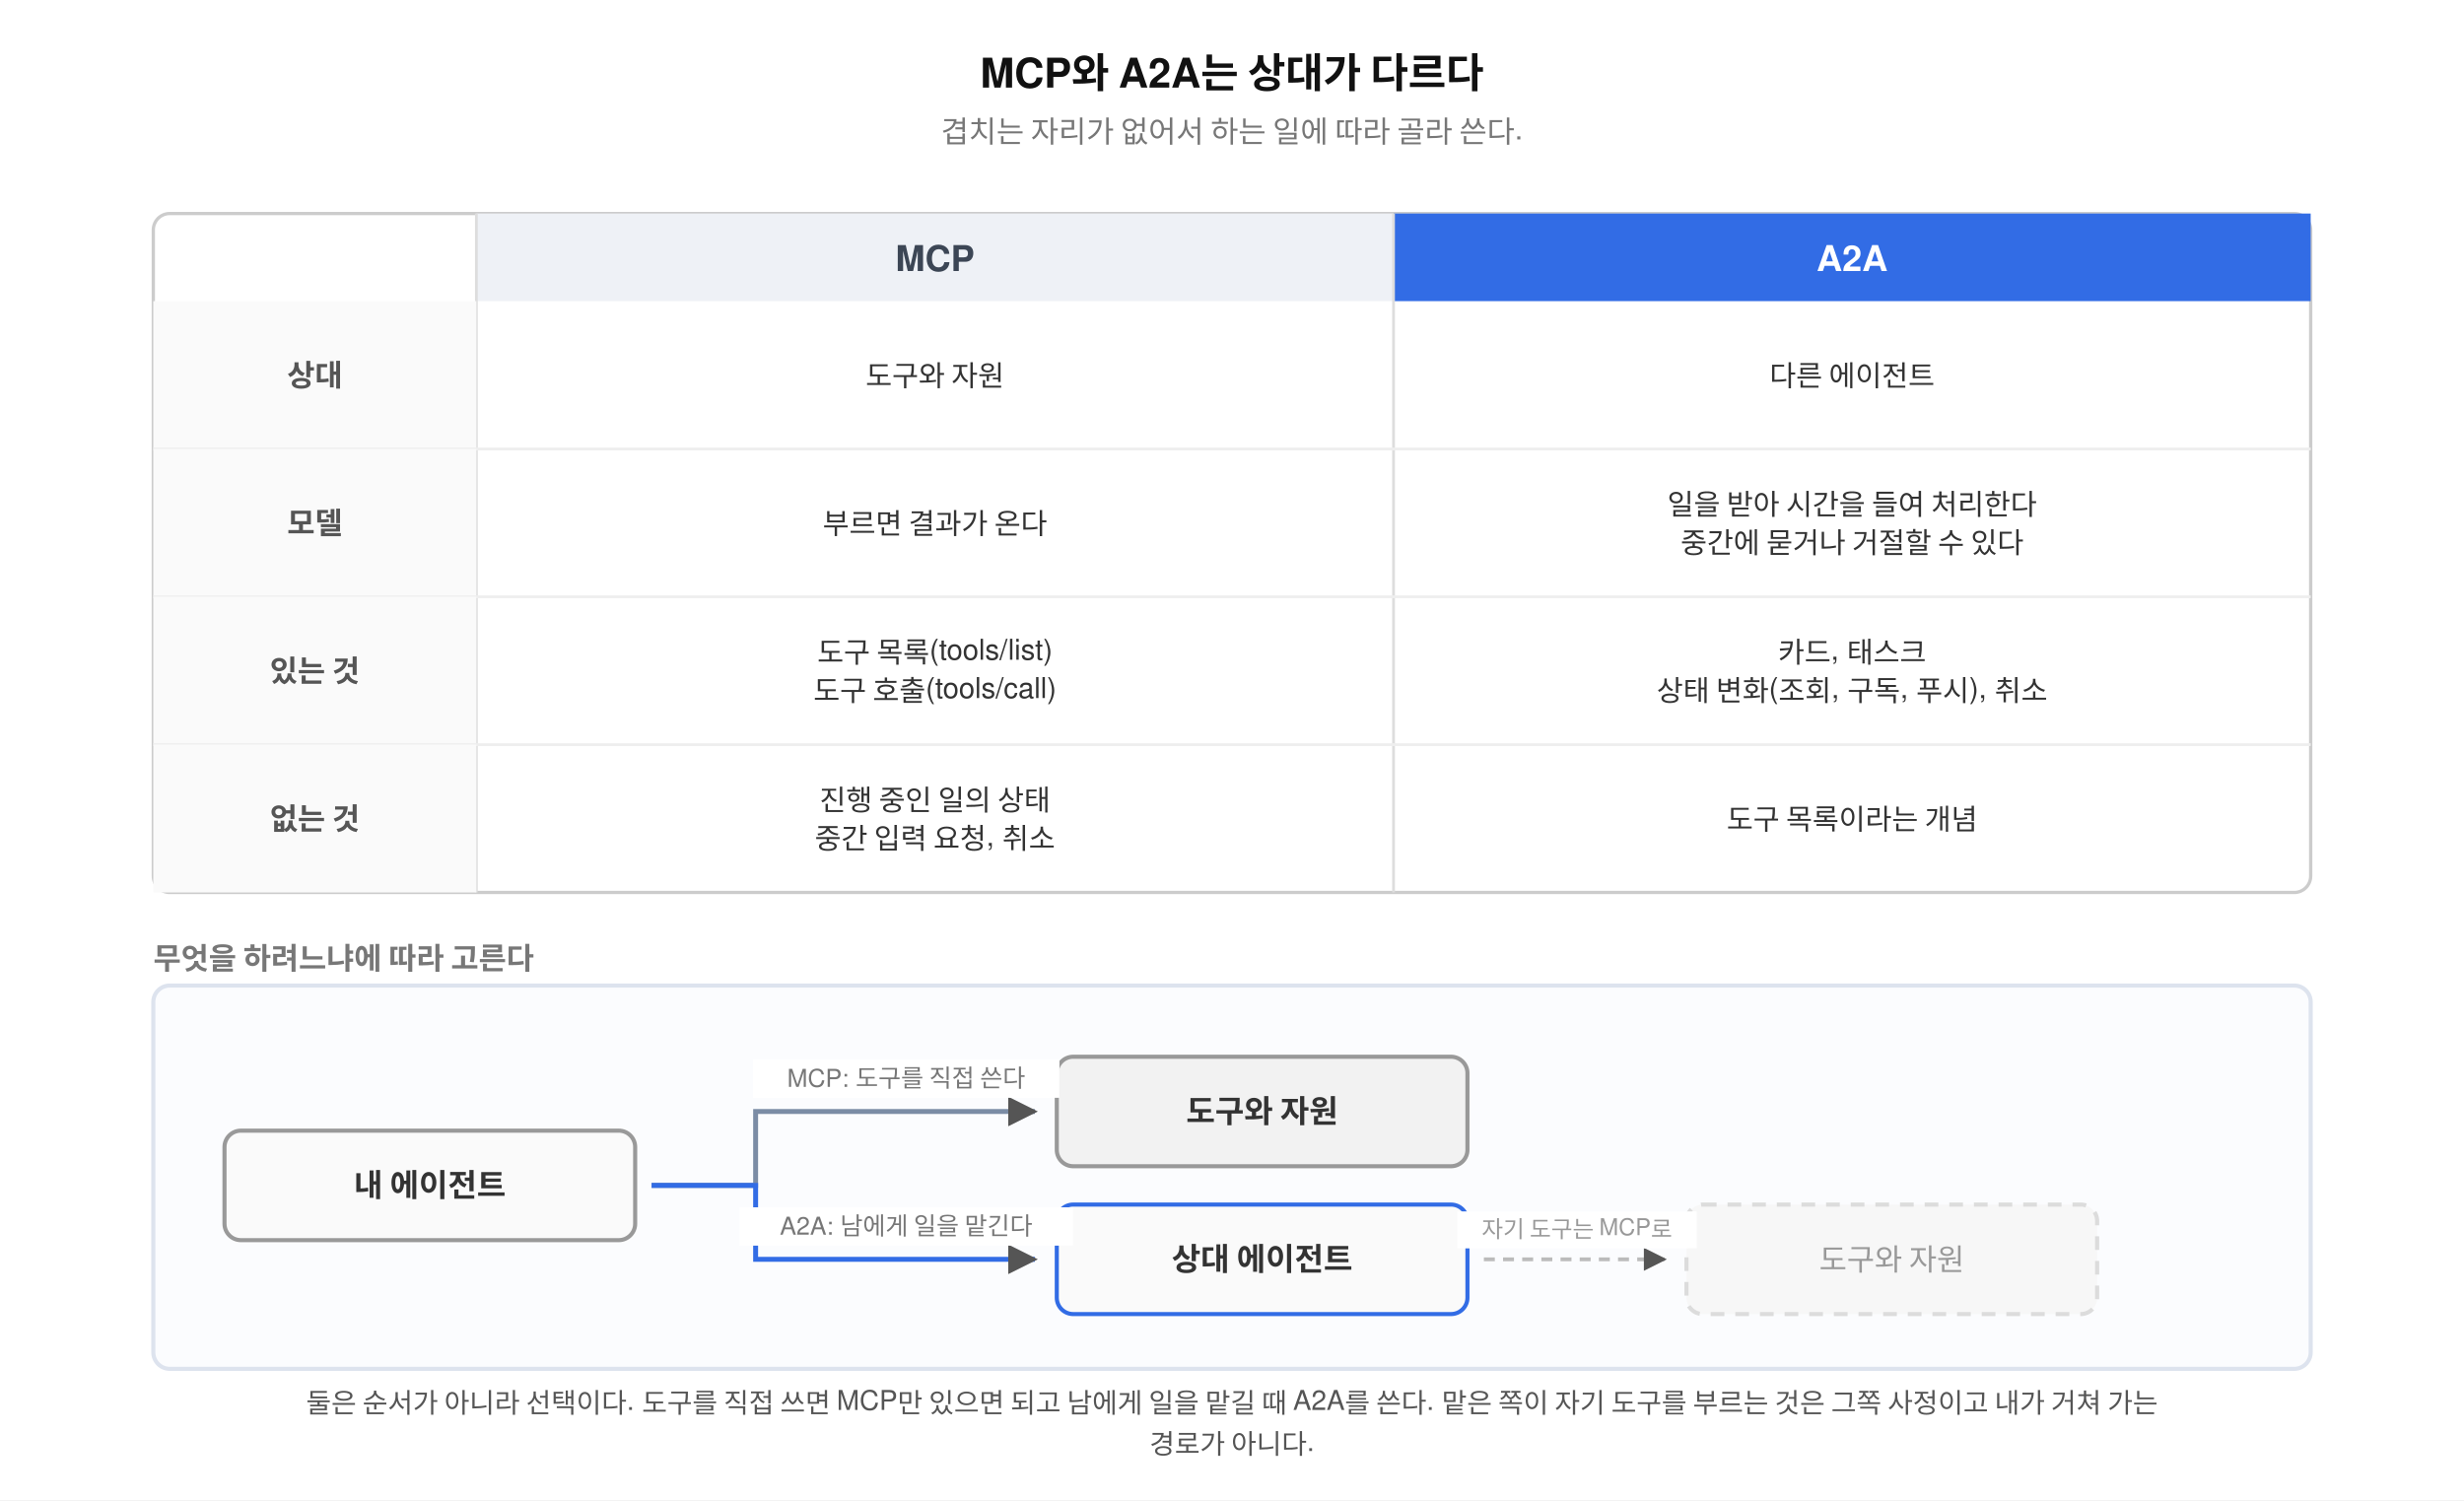
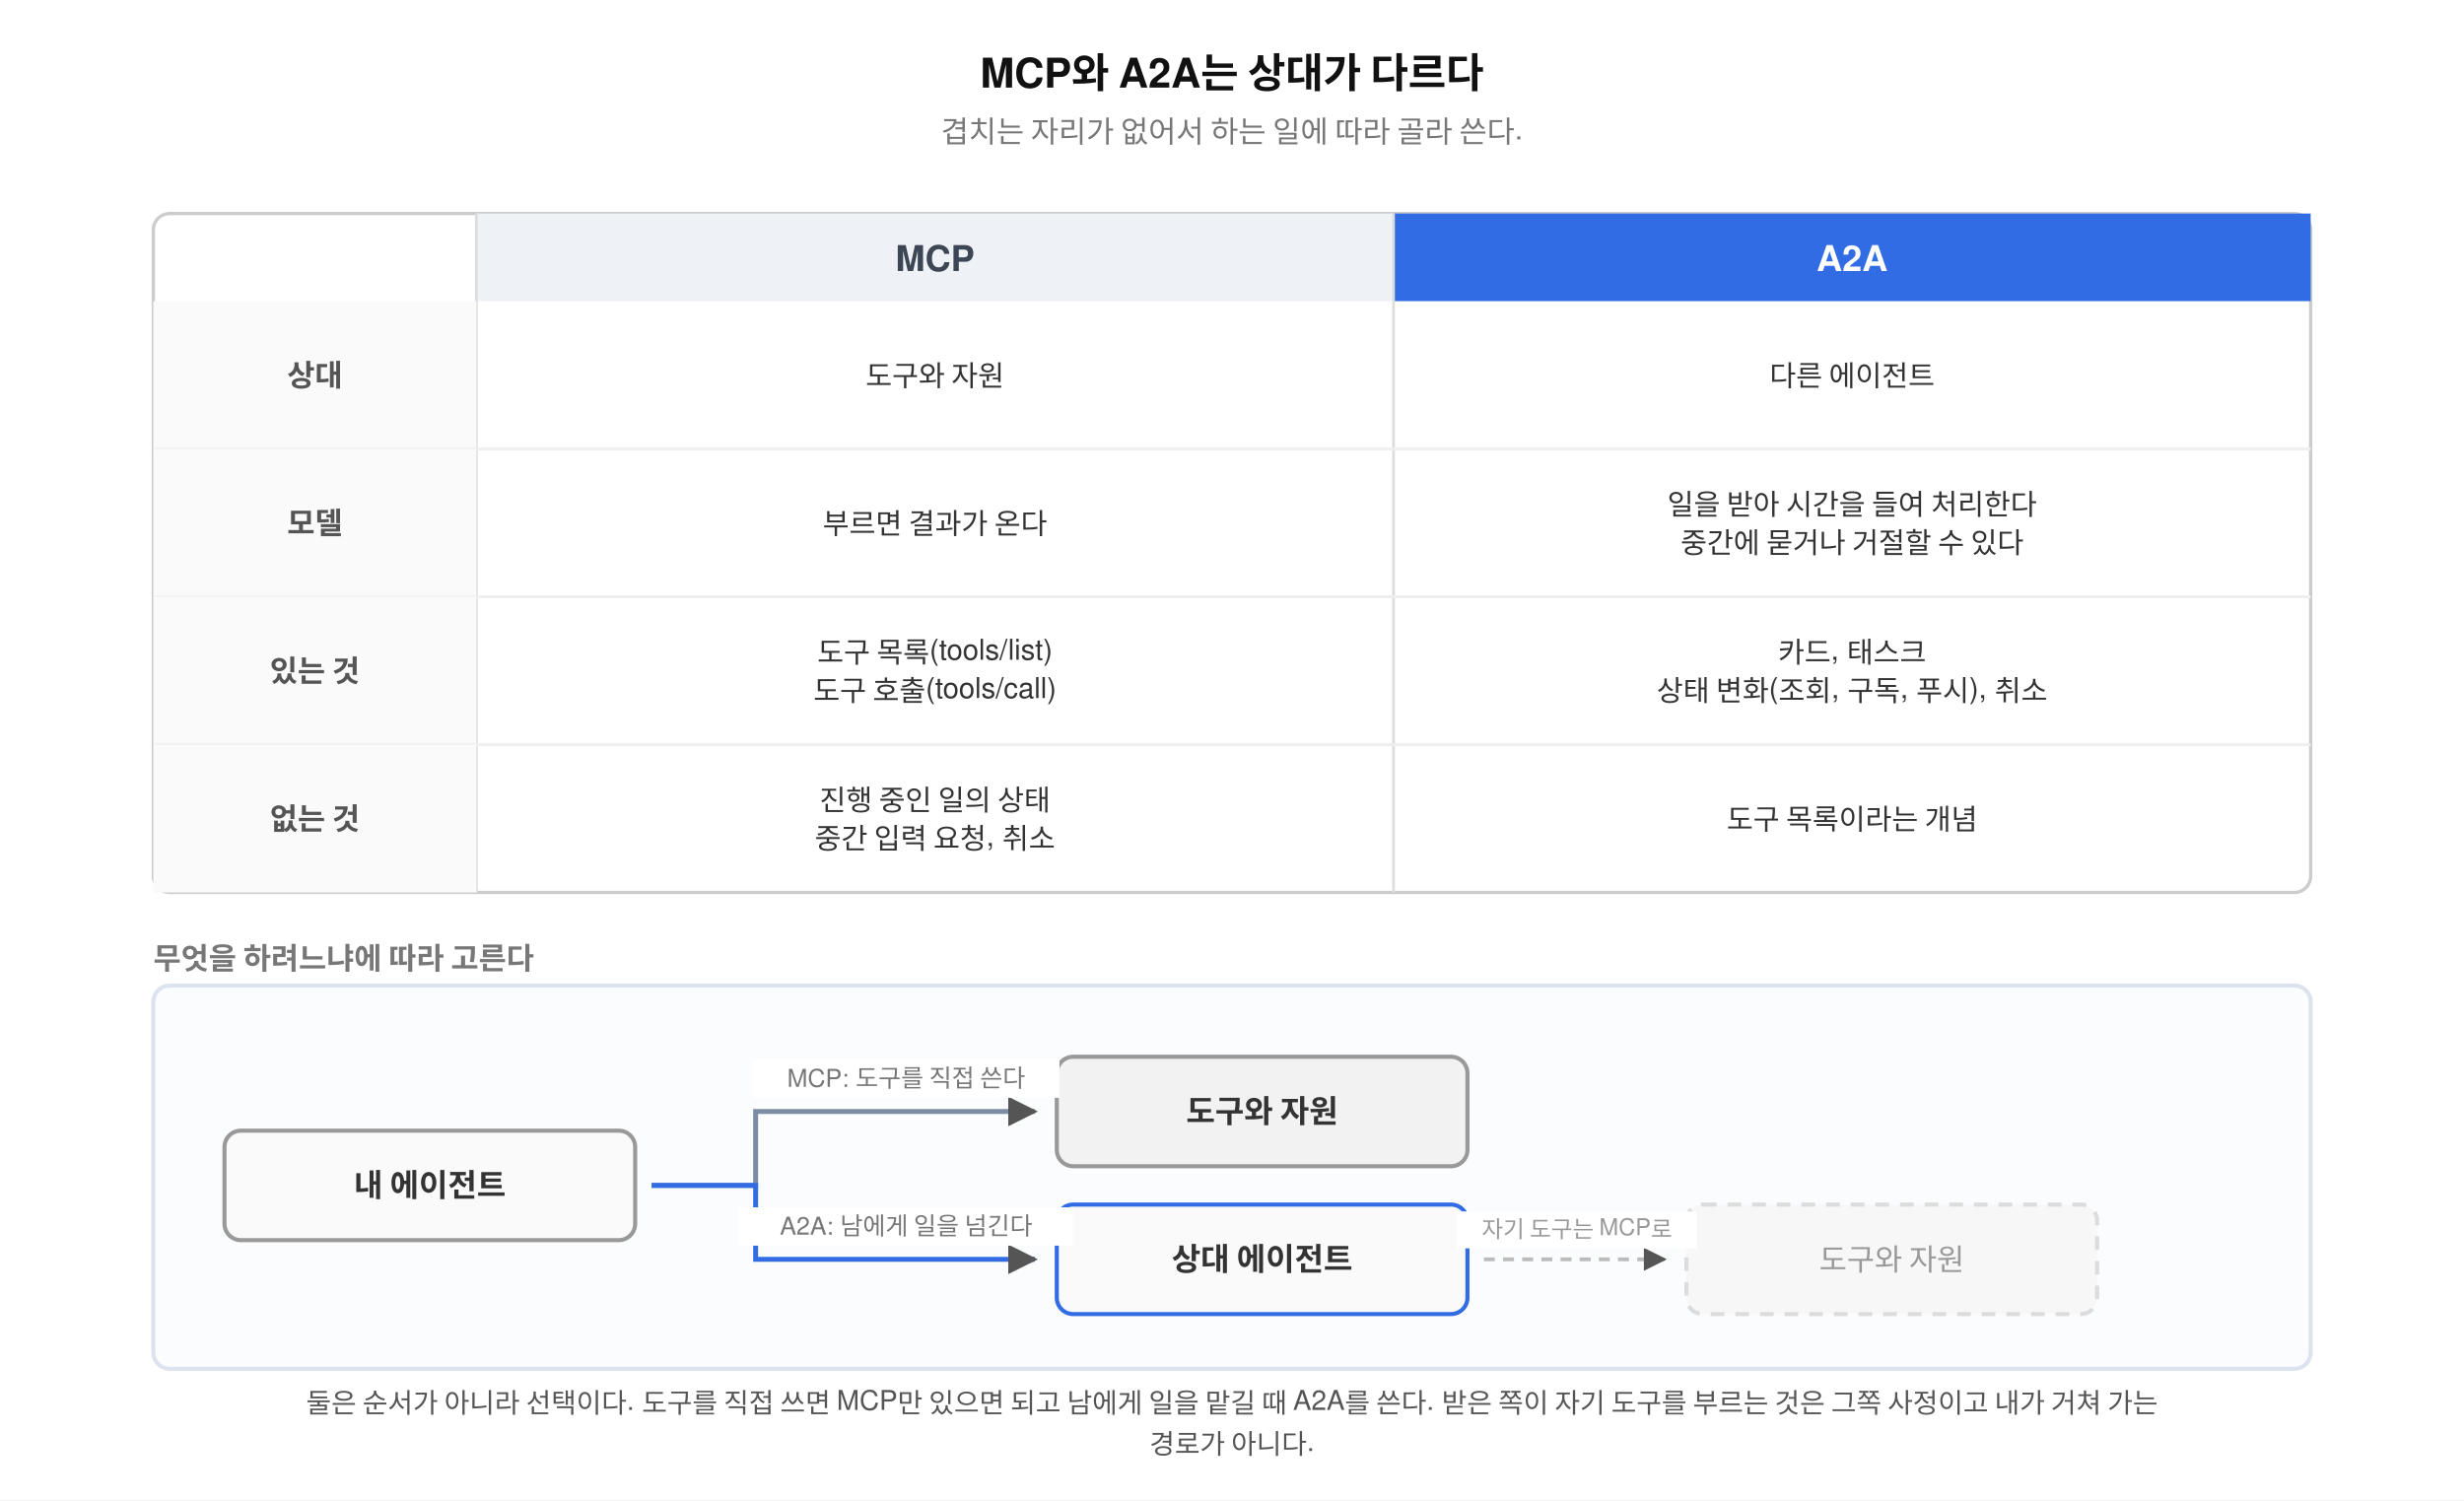
<svg xmlns="http://www.w3.org/2000/svg" viewBox="0 0 900 548" font-family="Helvetica, Arial, sans-serif">
  <rect width="900" height="548" fill="white" />
  <defs>
    <marker id="a" viewBox="0 0 10 10" refX="9" refY="5" markerWidth="6" markerHeight="6" orient="auto">
      <path d="M0,0 L10,5 L0,10 z" fill="#555" />
    </marker>
  </defs>
  <text x="450.0" y="32" font-size="15" fill="#111" text-anchor="middle" font-weight="bold">MCP와 A2A는 상대가 다르다</text>
  <text x="450.0" y="52" font-size="11" fill="#777" text-anchor="middle">겹치는 자리가 없어서 하는 일에 따라 골라 쓴다.</text>
  <rect x="56" y="78" width="788" height="248" rx="6" fill="#ffffff" stroke="#ccc" stroke-width="1.2" />
  <rect x="174" y="78" width="335" height="32" fill="#eef1f6" />
  <rect x="509" y="78" width="335" height="32" fill="#326CE5" />
  <text x="341.5" y="99" font-size="13" fill="#3c4655" text-anchor="middle" font-weight="bold">MCP</text>
  <text x="676.5" y="99" font-size="13" fill="#ffffff" text-anchor="middle" font-weight="bold">A2A</text>
  <line x1="174" y1="78" x2="174" y2="326" stroke="#ddd" stroke-width="1" />
  <line x1="509" y1="78" x2="509" y2="326" stroke="#ddd" stroke-width="1" />
  <rect x="56" y="110" width="118" height="54" fill="#fafafa" />
  <text x="115.0" y="141.0" font-size="11" fill="#555" text-anchor="middle" font-weight="bold">상대</text>
  <text x="341.5" y="141.0" font-size="10.5" fill="#333" text-anchor="middle">도구와 자원</text>
  <text x="676.5" y="141.0" font-size="10.5" fill="#333" text-anchor="middle">다른 에이전트</text>
  <line x1="56" y1="164" x2="844" y2="164" stroke="#eee" stroke-width="1" />
  <rect x="56" y="164" width="118" height="54" fill="#fafafa" />
  <text x="115.0" y="195.0" font-size="11" fill="#555" text-anchor="middle" font-weight="bold">모델</text>
  <text x="341.5" y="195.0" font-size="10.5" fill="#333" text-anchor="middle">부르면 결과가 온다</text>
  <text x="676.5" y="188.0" font-size="10.5" fill="#333" text-anchor="middle">일을 받아 시간을 들여 처리한다</text>
  <text x="676.5" y="202.0" font-size="10.5" fill="#333" text-anchor="middle">중간에 묻거나 거절할 수 있다</text>
  <line x1="56" y1="218" x2="844" y2="218" stroke="#eee" stroke-width="1" />
  <rect x="56" y="218" width="118" height="54" fill="#fafafa" />
  <text x="115.0" y="249.0" font-size="11" fill="#555" text-anchor="middle" font-weight="bold">있는 것</text>
  <text x="341.5" y="242.0" font-size="10.5" fill="#333" text-anchor="middle">도구 목록(tools/list)</text>
  <text x="341.5" y="256.0" font-size="10.5" fill="#333" text-anchor="middle">도구 호출(tools/call)</text>
  <text x="676.5" y="242.0" font-size="10.5" fill="#333" text-anchor="middle">카드, 태스크</text>
  <text x="676.5" y="256.0" font-size="10.5" fill="#333" text-anchor="middle">상태 변화(조회, 구독, 푸시), 취소</text>
  <line x1="56" y1="272" x2="844" y2="272" stroke="#eee" stroke-width="1" />
  <rect x="56" y="272" width="118" height="54" fill="#fafafa" />
  <text x="115.0" y="303.0" font-size="11" fill="#555" text-anchor="middle" font-weight="bold">없는 것</text>
  <text x="341.5" y="296.0" font-size="10.5" fill="#333" text-anchor="middle">진행 중인 일의 상태</text>
  <text x="341.5" y="310.0" font-size="10.5" fill="#333" text-anchor="middle">중간 입력 요청, 취소</text>
  <text x="676.5" y="303.0" font-size="10.5" fill="#333" text-anchor="middle">도구 목록이라는 개념</text>
  <text x="56" y="354" font-size="11" fill="#777" text-anchor="start" font-weight="bold">무엇을 하려느냐에 따라 고른다</text>
  <rect x="56" y="360" width="788" height="140" rx="6" fill="#fbfcfe" stroke="#dde3ee" stroke-width="1.5" />
  <rect x="82" y="413.0" width="150" height="40" rx="6" fill="#fafafa" stroke="#999" stroke-width="1.5" />
  <text x="157.0" y="437.0" font-size="11.5" fill="#333" text-anchor="middle" font-weight="bold">내 에이전트</text>
  <rect x="386" y="386" width="150" height="40" rx="6" fill="#f2f2f2" stroke="#999" stroke-width="1.5" />
  <text x="461.0" y="410.0" font-size="11.5" fill="#333" text-anchor="middle" font-weight="bold">도구와 자원</text>
  <path d="M238,433.0 H276 V406.0 H378" fill="none" stroke="#7b8ca5" stroke-width="1.8" marker-end="url(#a)" />
  <rect x="275.025" y="387.0" width="111.95" height="14" fill="white" />
  <text x="331.0" y="397.0" font-size="9" fill="#777" text-anchor="middle">MCP: 도구를 직접 쓴다</text>
  <rect x="386" y="440" width="150" height="40" rx="6" fill="#fafafa" stroke="#326CE5" stroke-width="1.5" />
  <text x="461.0" y="464.0" font-size="11.5" fill="#333" text-anchor="middle" font-weight="bold">상대 에이전트</text>
  <path d="M238,433.0 H276 V460.0 H378" fill="none" stroke="#326CE5" stroke-width="1.8" marker-end="url(#a)" />
  <rect x="270.075" y="441.0" width="121.85" height="14" fill="white" />
-   <text x="331.0" y="451.0" font-size="9" fill="#777" text-anchor="middle">A2A: 남에게 일을 맡긴다</text>
+   <text x="331.0" y="451.0" font-size="9" fill="#777" text-anchor="middle">A2A: 남에게 일을 넘긴다</text>
  <rect x="616" y="440" width="150" height="40" rx="6" fill="#f7f7f7" stroke="#dcdcdc" stroke-width="1.5" stroke-dasharray="5 4" />
  <text x="691.0" y="464.0" font-size="11" fill="#999" text-anchor="middle">도구와 자원</text>
  <line x1="542" y1="460.0" x2="608" y2="460.0" stroke="#bbb" stroke-width="1.4" marker-end="url(#a)" stroke-dasharray="4 3" />
  <rect x="532.263" y="442.5" width="87.475" height="13.5" fill="white" />
  <text x="576.0" y="452.0" font-size="8.5" fill="#999" text-anchor="middle">자기 도구는 MCP로</text>
-   <text x="450.0" y="516" font-size="10" fill="#555" text-anchor="middle">둘은 순서가 아니라 선택이다. 도구를 직접 쓰면 MCP만 있으면 되고 남에게 일을 맡길 때 A2A를 쓴다. 맡은 쪽이 자기 도구를 부르는 것은 그쪽 사정이고 내가 거쳐 가는</text>
+   <text x="450.0" y="516" font-size="10" fill="#555" text-anchor="middle">둘은 순서가 아니라 선택이다. 도구를 직접 쓰면 MCP만 있으면 되고 남에게 일을 맡길 때 A2A를 쓴다. 받은 쪽이 자기 도구를 부르는 것은 그쪽 사정이고 내가 거쳐 가는</text>
  <text x="450.0" y="531" font-size="10" fill="#555" text-anchor="middle">경로가 아니다.</text>
</svg>
